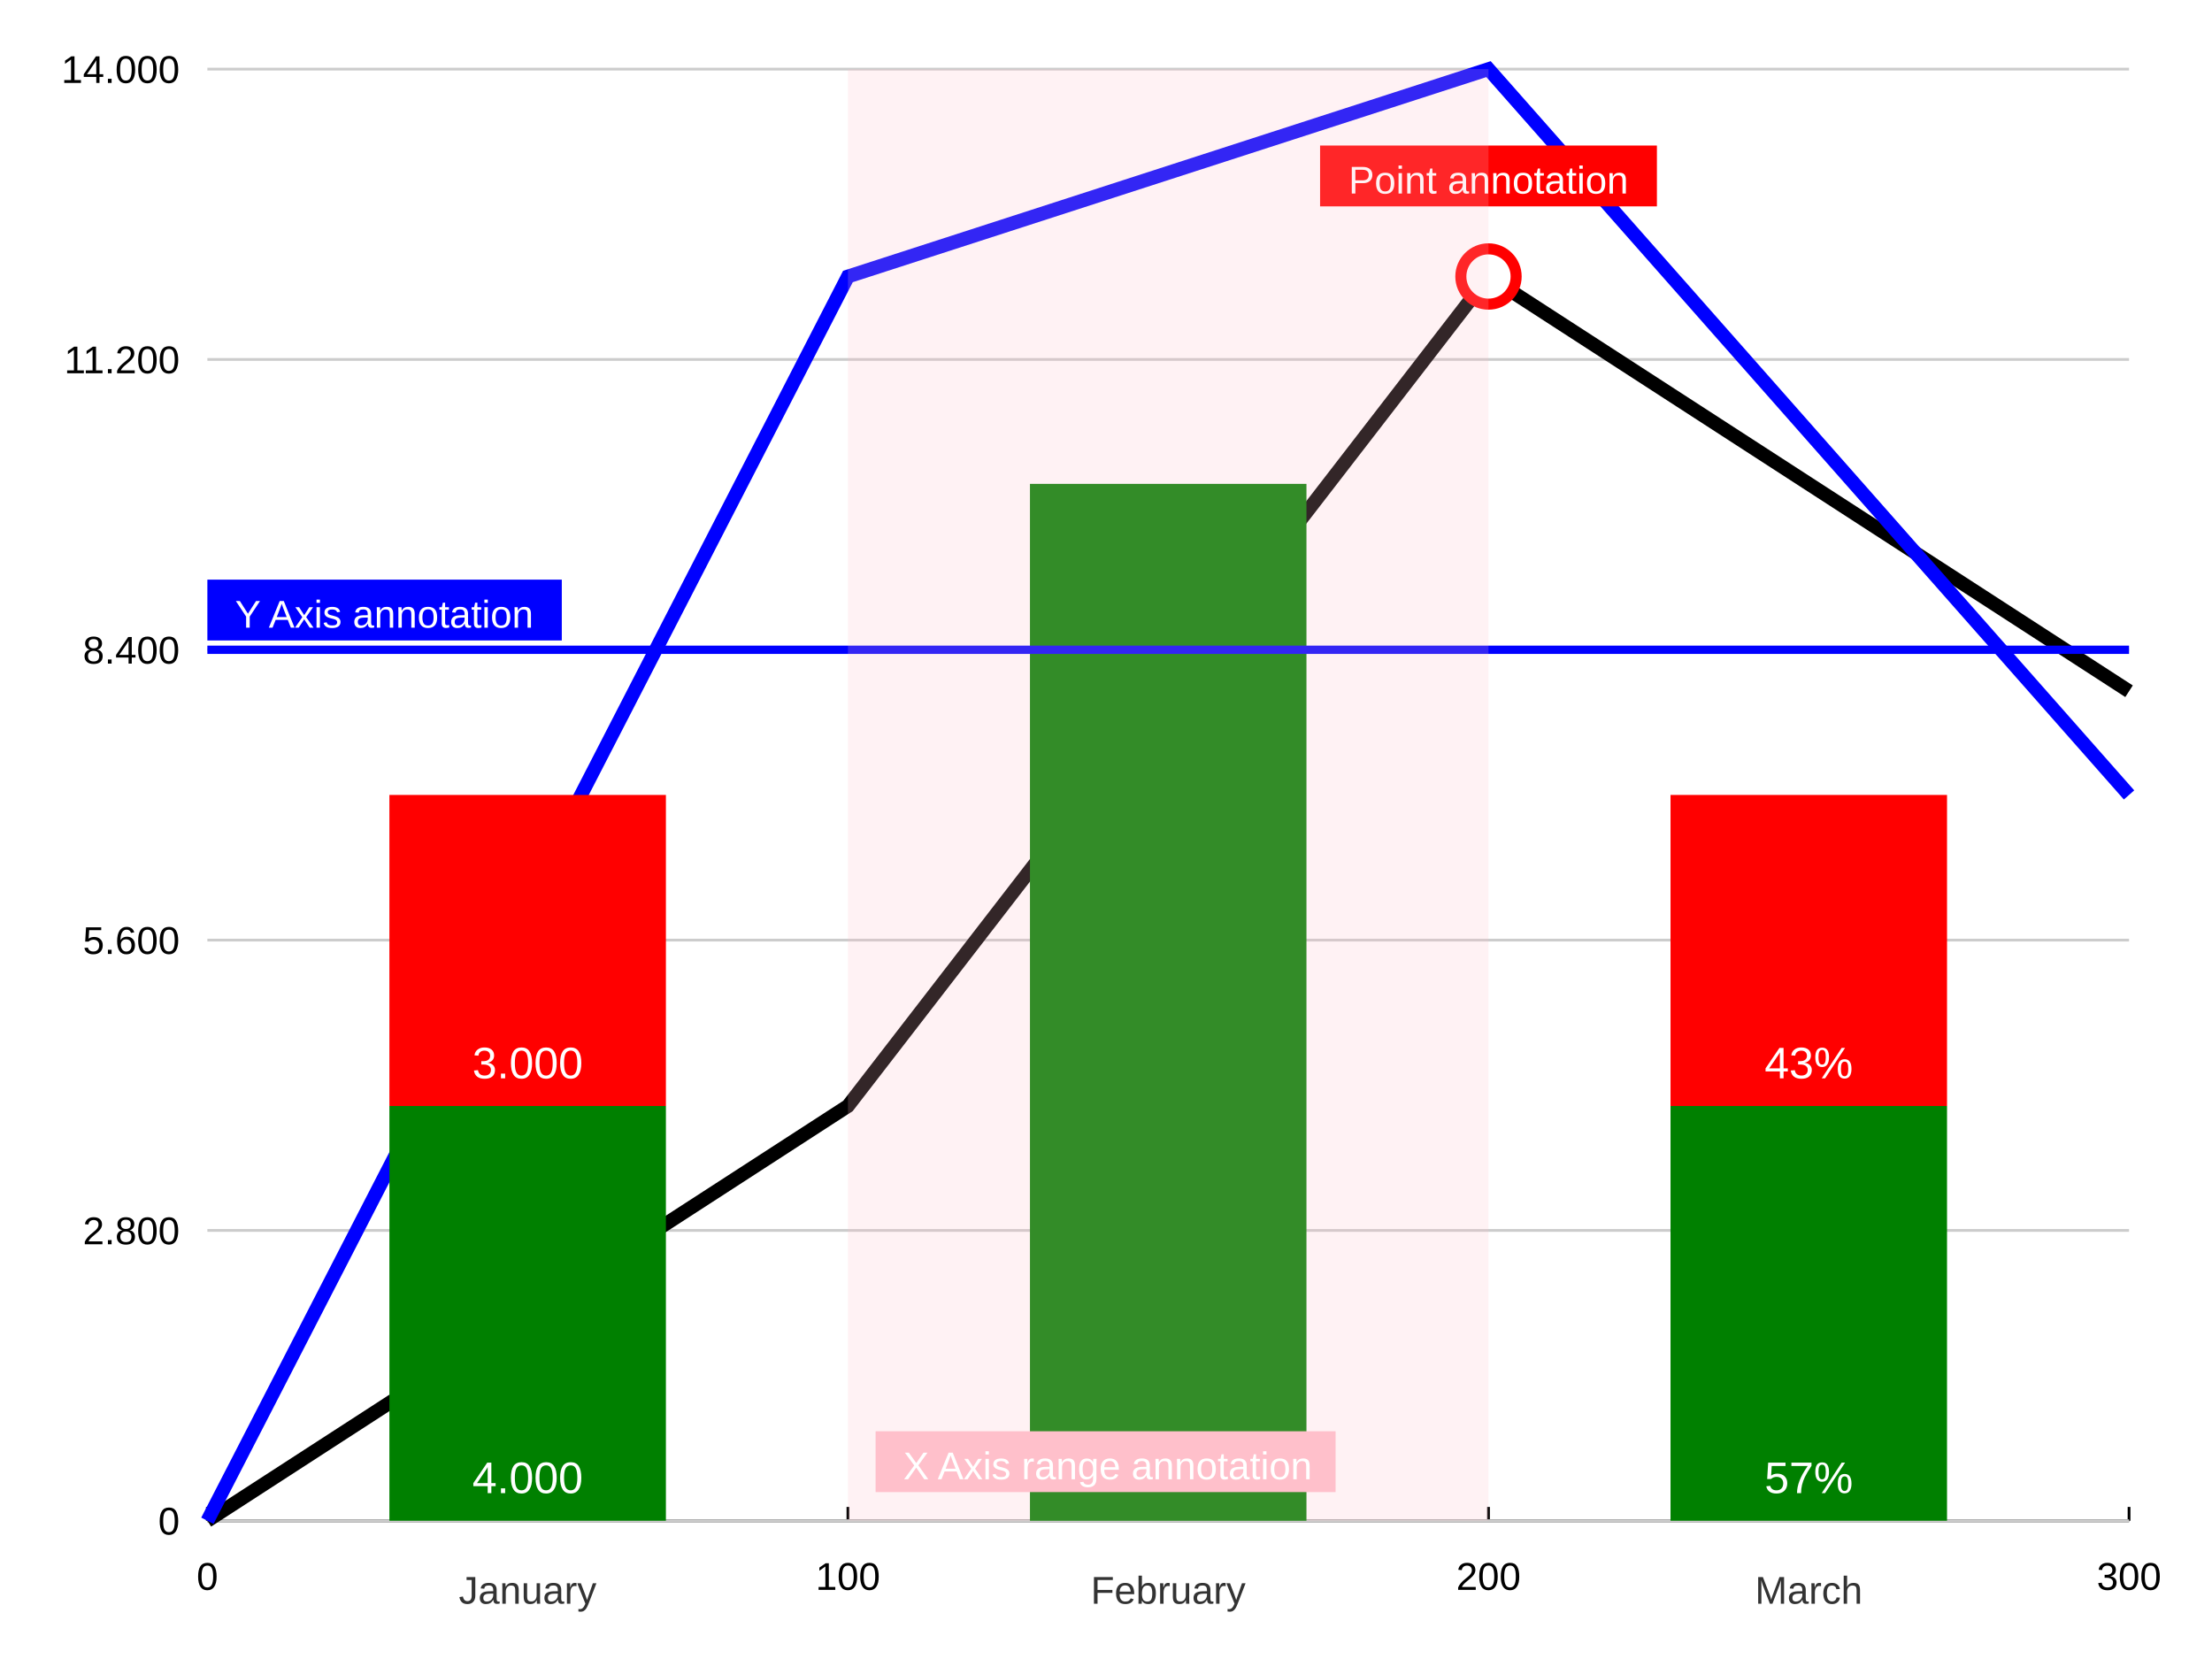
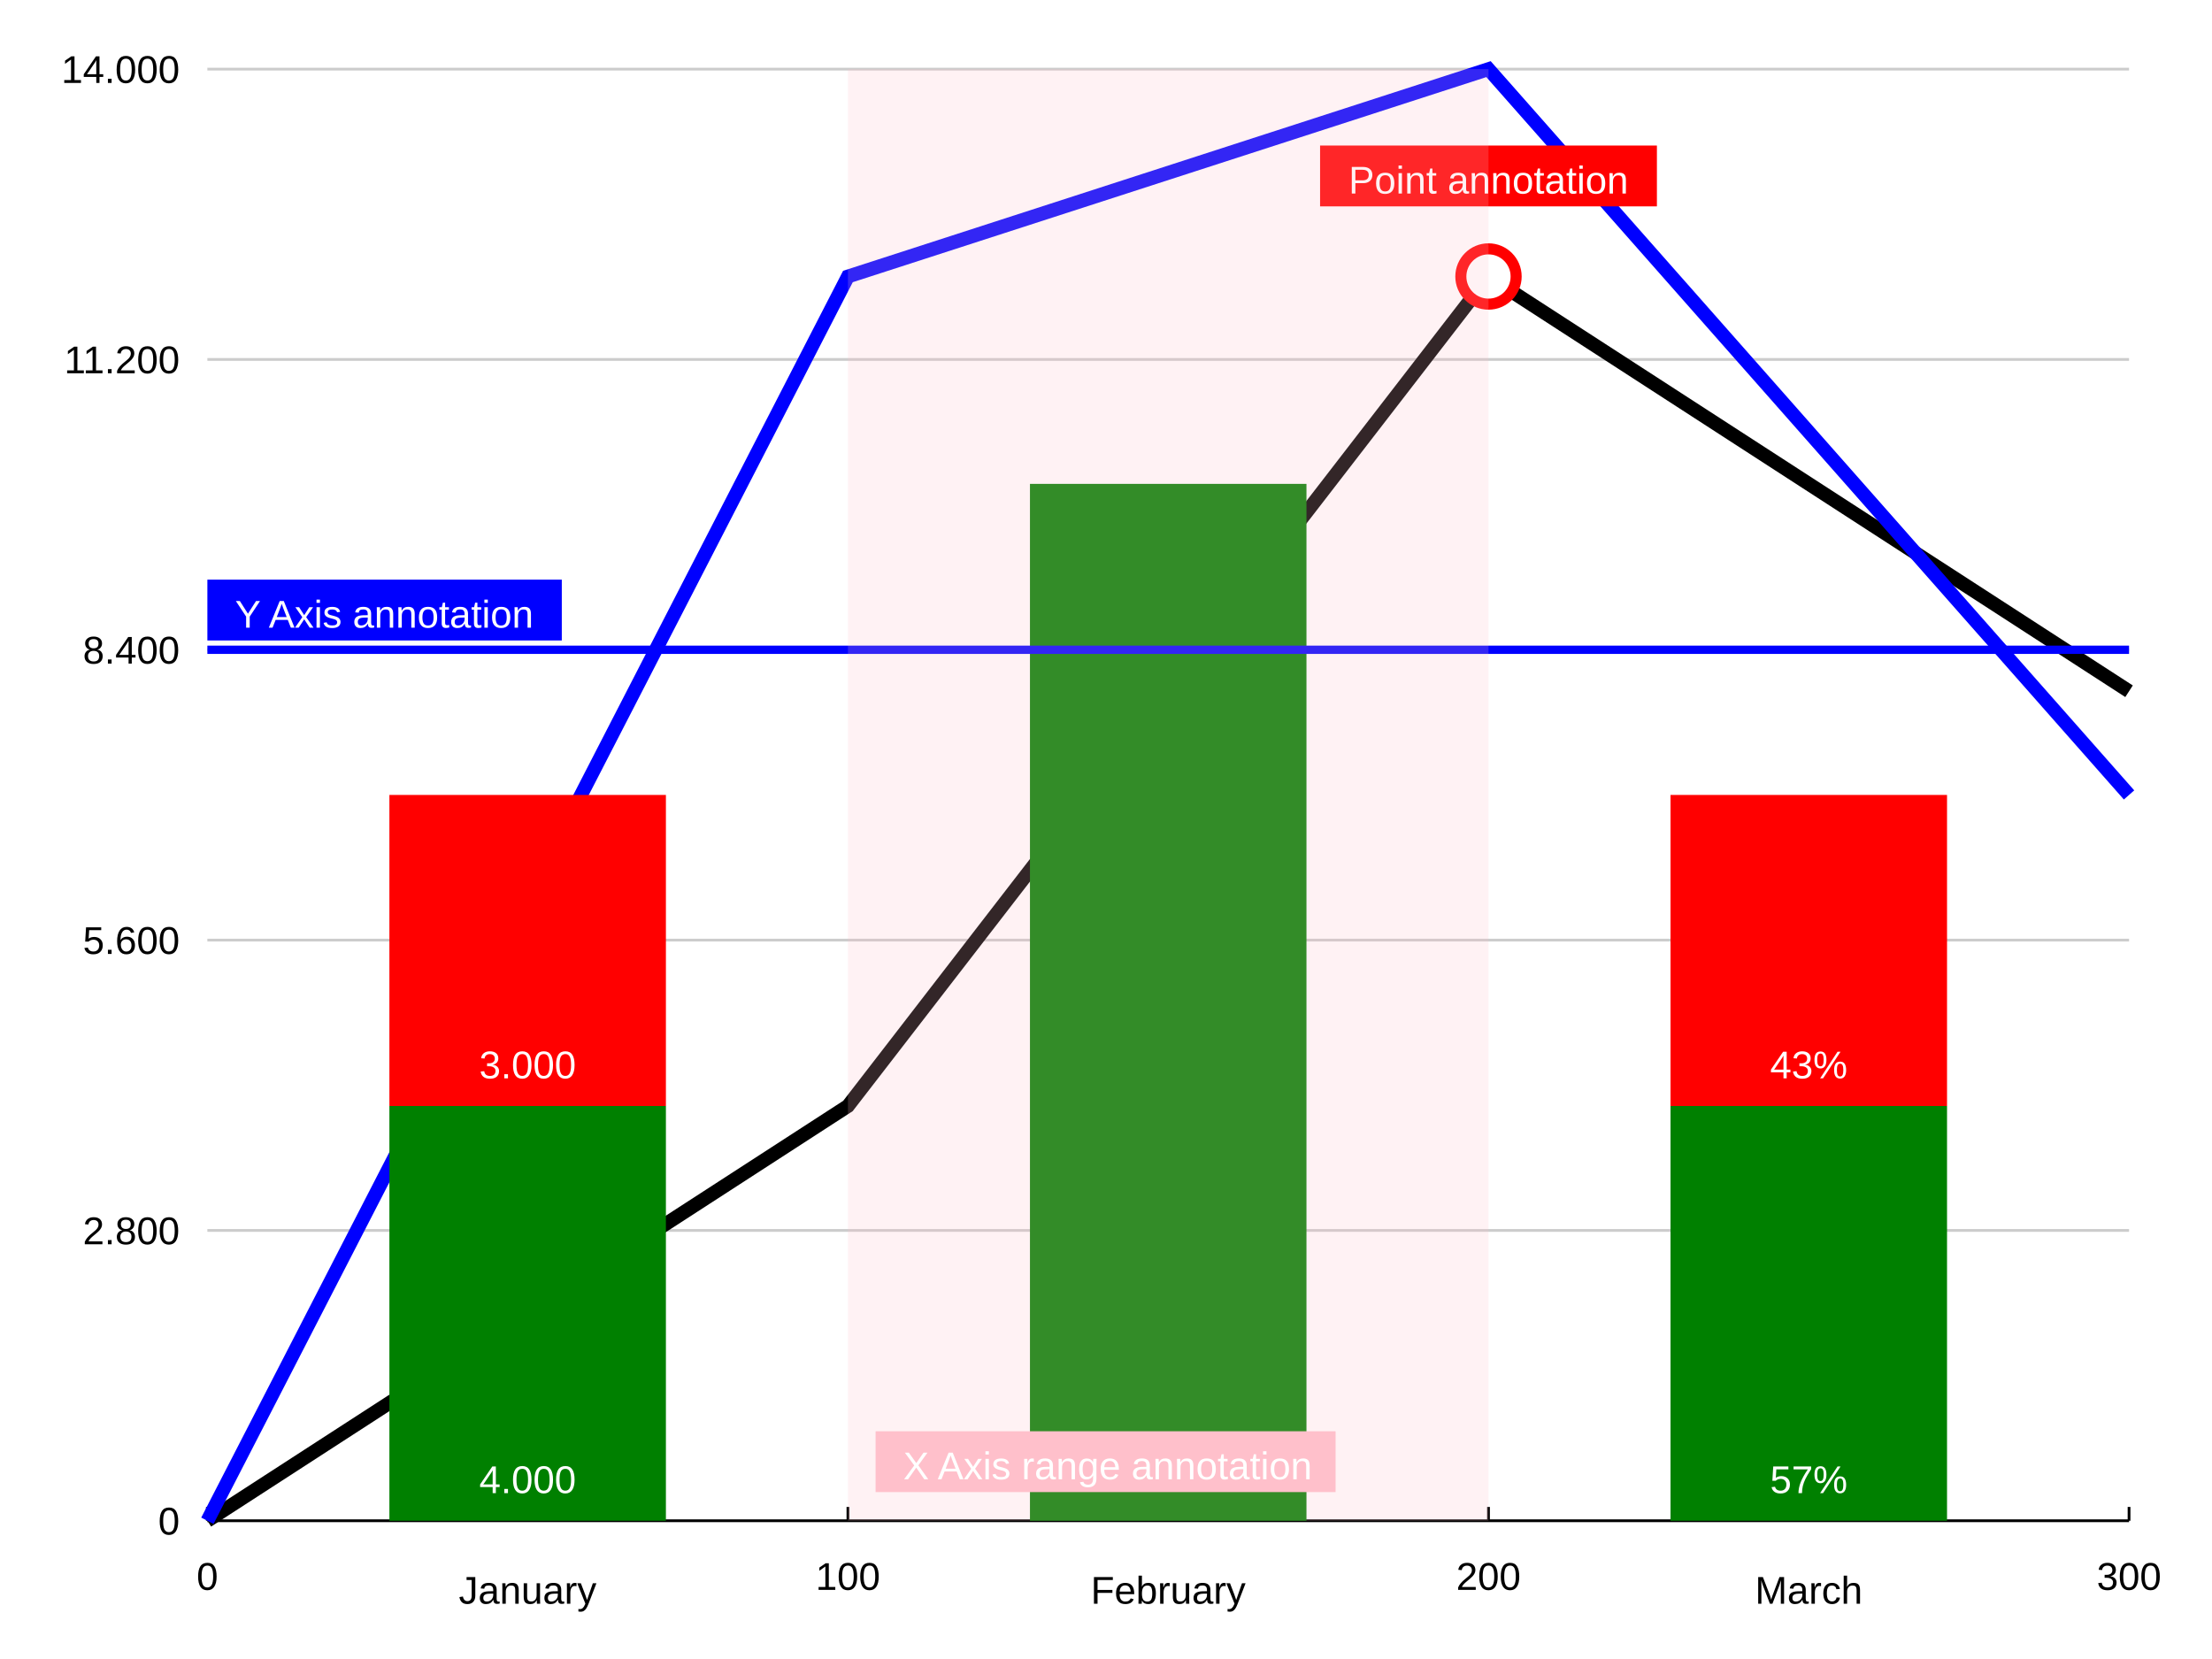
<svg xmlns="http://www.w3.org/2000/svg" width="800" height="600" viewBox="0 0 800 600">
  <rect x="0" y="0" width="800" height="600" fill="white" fill-opacity="1" stroke="none" stroke-width="0" rx="0" ry="0" />
  <text x="65" y="555" font-family="arial" font-size="14" fill="black" stroke="none" stroke-width="0" text-anchor="end" dominant-baseline="alphabetic" alignment-baseline="auto">0</text>
  <text x="65" y="450" font-family="arial" font-size="14" fill="black" stroke="none" stroke-width="0" text-anchor="end" dominant-baseline="alphabetic" alignment-baseline="auto">2.800</text>
  <text x="65" y="345" font-family="arial" font-size="14" fill="black" stroke="none" stroke-width="0" text-anchor="end" dominant-baseline="alphabetic" alignment-baseline="auto">5.600</text>
  <text x="65" y="240" font-family="arial" font-size="14" fill="black" stroke="none" stroke-width="0" text-anchor="end" dominant-baseline="alphabetic" alignment-baseline="auto">8.400</text>
  <text x="65" y="135" font-family="arial" font-size="14" fill="black" stroke="none" stroke-width="0" text-anchor="end" dominant-baseline="alphabetic" alignment-baseline="auto">11.200</text>
  <text x="65" y="30" font-family="arial" font-size="14" fill="black" stroke="none" stroke-width="0" text-anchor="end" dominant-baseline="alphabetic" alignment-baseline="auto">14.000</text>
-   <line x1="75" y1="550" x2="770" y2="550" stroke="black" stroke-dasharray="none" stroke-width="1" />
+   <line x1="75" y1="550" x2="770" y2="550" stroke="black" stroke-dasharray="none" stroke-width="1" stroke-opacity="1" />
  <text x="75" y="575" font-family="arial" font-size="14" fill="black" stroke="none" stroke-width="0" text-anchor="middle" dominant-baseline="alphabetic" alignment-baseline="auto">0</text>
-   <line x1="75" y1="550" x2="75" y2="545" stroke="black" stroke-dasharray="none" stroke-width="1" />
+   <line x1="75" y1="550" x2="75" y2="545" stroke="black" stroke-dasharray="none" stroke-width="1" stroke-opacity="1" />
  <text x="306.667" y="575" font-family="arial" font-size="14" fill="black" stroke="none" stroke-width="0" text-anchor="middle" dominant-baseline="alphabetic" alignment-baseline="auto">100</text>
-   <line x1="306.667" y1="550" x2="306.667" y2="545" stroke="black" stroke-dasharray="none" stroke-width="1" />
+   <line x1="306.667" y1="550" x2="306.667" y2="545" stroke="black" stroke-dasharray="none" stroke-width="1" stroke-opacity="1" />
  <text x="538.333" y="575" font-family="arial" font-size="14" fill="black" stroke="none" stroke-width="0" text-anchor="middle" dominant-baseline="alphabetic" alignment-baseline="auto">200</text>
-   <line x1="538.333" y1="550" x2="538.333" y2="545" stroke="black" stroke-dasharray="none" stroke-width="1" />
+   <line x1="538.333" y1="550" x2="538.333" y2="545" stroke="black" stroke-dasharray="none" stroke-width="1" stroke-opacity="1" />
  <text x="770" y="575" font-family="arial" font-size="14" fill="black" stroke="none" stroke-width="0" text-anchor="middle" dominant-baseline="alphabetic" alignment-baseline="auto">300</text>
-   <line x1="770" y1="550" x2="770" y2="545" stroke="black" stroke-dasharray="none" stroke-width="1" />
-   <line x1="75" y1="550" x2="770" y2="550" stroke="#ccc" stroke-dasharray="none" stroke-width="1" />
-   <line x1="75" y1="445" x2="770" y2="445" stroke="#ccc" stroke-dasharray="none" stroke-width="1" />
-   <line x1="75" y1="340" x2="770" y2="340" stroke="#ccc" stroke-dasharray="none" stroke-width="1" />
-   <line x1="75" y1="235" x2="770" y2="235" stroke="#ccc" stroke-dasharray="none" stroke-width="1" />
-   <line x1="75" y1="130" x2="770" y2="130" stroke="#ccc" stroke-dasharray="none" stroke-width="1" />
-   <line x1="75" y1="25" x2="770" y2="25" stroke="#ccc" stroke-dasharray="none" stroke-width="1" />
+   <line x1="770" y1="550" x2="770" y2="545" stroke="black" stroke-dasharray="none" stroke-width="1" stroke-opacity="1" />
+   <line x1="75" y1="445" x2="770" y2="445" stroke="black" stroke-dasharray="none" stroke-width="1" stroke-opacity="0.2" />
+   <line x1="75" y1="340" x2="770" y2="340" stroke="black" stroke-dasharray="none" stroke-width="1" stroke-opacity="0.2" />
+   <line x1="75" y1="235" x2="770" y2="235" stroke="black" stroke-dasharray="none" stroke-width="1" stroke-opacity="0.2" />
+   <line x1="75" y1="130" x2="770" y2="130" stroke="black" stroke-dasharray="none" stroke-width="1" stroke-opacity="0.2" />
+   <line x1="75" y1="25" x2="770" y2="25" stroke="black" stroke-dasharray="none" stroke-width="1" stroke-opacity="0.2" />
  <path d="M 75,550 L 306.667,400 L 538.333,100 L 770,250" fill="none" stroke="black" stroke-width="5" />
-   <circle cx="75" cy="550" r="10" fill="transparent" stroke="none" stroke-width="0" />
-   <circle cx="306.667" cy="400" r="10" fill="transparent" stroke="none" stroke-width="0" />
-   <circle cx="538.333" cy="100" r="10" fill="transparent" stroke="none" stroke-width="0" />
-   <circle cx="770" cy="250" r="10" fill="transparent" stroke="none" stroke-width="0" />
  <path d="M 75,550 L 306.667,100 L 538.333,25 L 770,287.5" fill="none" stroke="blue" stroke-width="5" />
-   <circle cx="75" cy="550" r="10" fill="transparent" stroke="none" stroke-width="0" />
-   <circle cx="306.667" cy="100" r="10" fill="transparent" stroke="none" stroke-width="0" />
-   <circle cx="538.333" cy="25" r="10" fill="transparent" stroke="none" stroke-width="0" />
-   <circle cx="770" cy="287.5" r="10" fill="transparent" stroke="none" stroke-width="0" />
  <rect x="140.833" y="400" width="100" height="150" fill="green" fill-opacity="1" stroke="none" stroke-width="0" rx="0" ry="0" />
-   <text x="190.833" y="540" font-family="Arial" font-size="16" fill="white" stroke="none" stroke-width="0" text-anchor="middle" dominant-baseline="alphabetic" alignment-baseline="auto">4.000</text>
+   <text x="190.833" y="540" font-family="arial" font-size="14" fill="white" stroke="none" stroke-width="0" text-anchor="middle" dominant-baseline="alphabetic" alignment-baseline="auto">4.000</text>
  <rect x="140.833" y="287.5" width="100" height="112.5" fill="red" fill-opacity="1" stroke="none" stroke-width="0" rx="0" ry="0" />
-   <text x="190.833" y="390" font-family="Arial" font-size="16" fill="white" stroke="none" stroke-width="0" text-anchor="middle" dominant-baseline="alphabetic" alignment-baseline="auto">3.000</text>
-   <text x="190.833" y="580" font-family="arial" font-size="14" fill="#333" stroke="none" stroke-width="0" text-anchor="middle" dominant-baseline="alphabetic" alignment-baseline="auto">January</text>
+   <text x="190.833" y="390" font-family="arial" font-size="14" fill="white" stroke="none" stroke-width="0" text-anchor="middle" dominant-baseline="alphabetic" alignment-baseline="auto">3.000</text>
+   <text x="190.833" y="580" font-family="arial" font-size="14" fill="black" stroke="none" stroke-width="0" text-anchor="middle" dominant-baseline="alphabetic" alignment-baseline="auto">January</text>
  <rect x="372.5" y="175" width="100" height="375" fill="green" fill-opacity="1" stroke="none" stroke-width="0" rx="0" ry="0" />
-   <text x="422.5" y="580" font-family="arial" font-size="14" fill="#333" stroke="none" stroke-width="0" text-anchor="middle" dominant-baseline="alphabetic" alignment-baseline="auto">February</text>
+   <text x="422.5" y="580" font-family="arial" font-size="14" fill="black" stroke="none" stroke-width="0" text-anchor="middle" dominant-baseline="alphabetic" alignment-baseline="auto">February</text>
  <rect x="604.167" y="400" width="100" height="150" fill="green" fill-opacity="1" stroke="none" stroke-width="0" rx="0" ry="0" />
-   <text x="654.167" y="540" font-family="Arial" font-size="16" fill="white" stroke="none" stroke-width="0" text-anchor="middle" dominant-baseline="alphabetic" alignment-baseline="auto">57%</text>
+   <text x="654.167" y="540" font-family="arial" font-size="14" fill="white" stroke="none" stroke-width="0" text-anchor="middle" dominant-baseline="alphabetic" alignment-baseline="auto">57%</text>
  <rect x="604.167" y="287.5" width="100" height="112.5" fill="red" fill-opacity="1" stroke="none" stroke-width="0" rx="0" ry="0" />
-   <text x="654.167" y="390" font-family="Arial" font-size="16" fill="white" stroke="none" stroke-width="0" text-anchor="middle" dominant-baseline="alphabetic" alignment-baseline="auto">43%</text>
-   <text x="654.167" y="580" font-family="arial" font-size="14" fill="#333" stroke="none" stroke-width="0" text-anchor="middle" dominant-baseline="alphabetic" alignment-baseline="auto">March</text>
+   <text x="654.167" y="390" font-family="arial" font-size="14" fill="white" stroke="none" stroke-width="0" text-anchor="middle" dominant-baseline="alphabetic" alignment-baseline="auto">43%</text>
+   <text x="654.167" y="580" font-family="arial" font-size="14" fill="black" stroke="none" stroke-width="0" text-anchor="middle" dominant-baseline="alphabetic" alignment-baseline="auto">March</text>
  <circle cx="538.333" cy="100" r="10" fill="white" stroke="red" stroke-width="4" />
  <rect x="477.424" y="52.636" width="121.818" height="22" fill="red" fill-opacity="1" stroke="none" stroke-width="0" rx="0" ry="0" />
  <text x="538.333" y="70" font-family="arial" font-size="14" fill="white" stroke="none" stroke-width="0" text-anchor="middle" dominant-baseline="alphabetic" alignment-baseline="auto">Point annotation</text>
-   <line x1="75" y1="235" x2="770" y2="235" stroke="blue" stroke-dasharray="none" stroke-width="3" />
+   <line x1="75" y1="235" x2="770" y2="235" stroke="blue" stroke-dasharray="none" stroke-width="3" stroke-opacity="1" />
  <rect x="75" y="209.636" width="128.182" height="22" fill="blue" fill-opacity="1" stroke="none" stroke-width="0" rx="0" ry="0" />
  <text x="85" y="227" font-family="arial" font-size="14" fill="white" stroke="none" stroke-width="0" text-anchor="start" dominant-baseline="alphabetic" alignment-baseline="auto">Y Axis annotation</text>
  <rect x="306.667" y="25" width="231.667" height="525" fill="pink" fill-opacity="0.2" stroke="none" stroke-width="0" rx="0" ry="0" />
  <rect x="316.667" y="517.636" width="166.364" height="22" fill="pink" fill-opacity="1" stroke="none" stroke-width="0" rx="0" ry="0" />
  <text x="326.667" y="535" font-family="arial" font-size="14" fill="white" stroke="none" stroke-width="0" text-anchor="start" dominant-baseline="alphabetic" alignment-baseline="auto">X Axis range annotation</text>
</svg>
